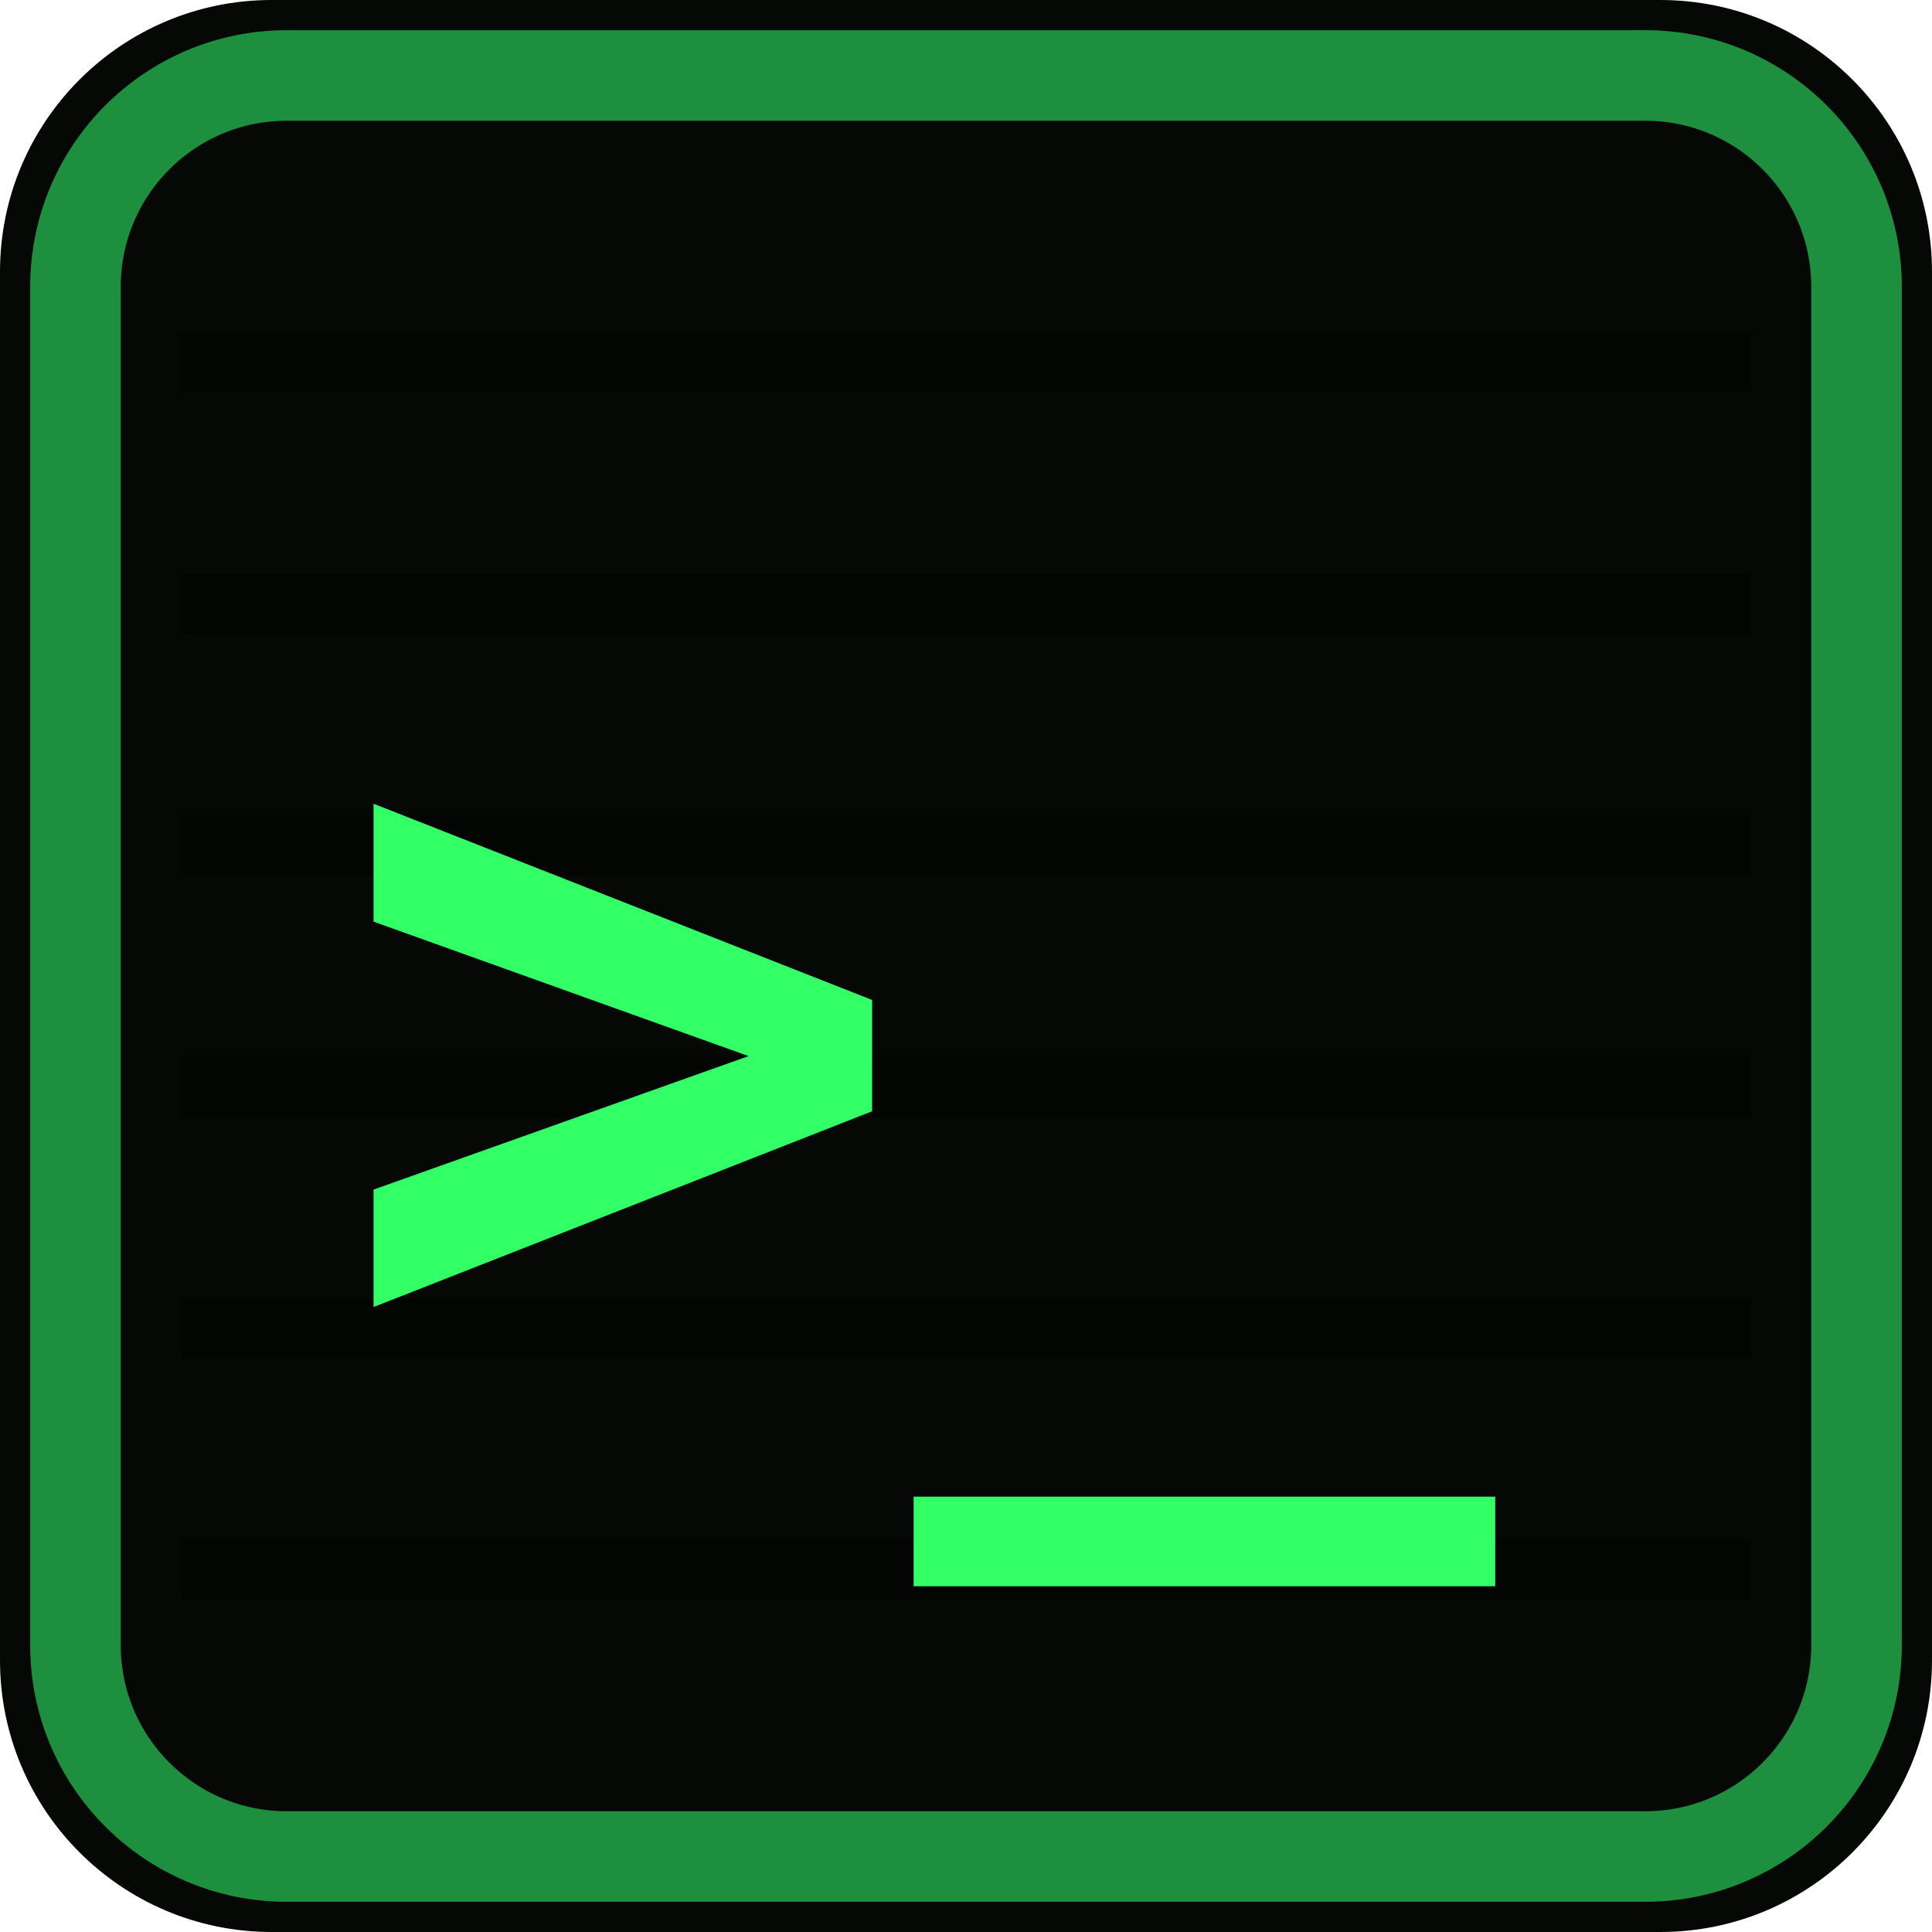
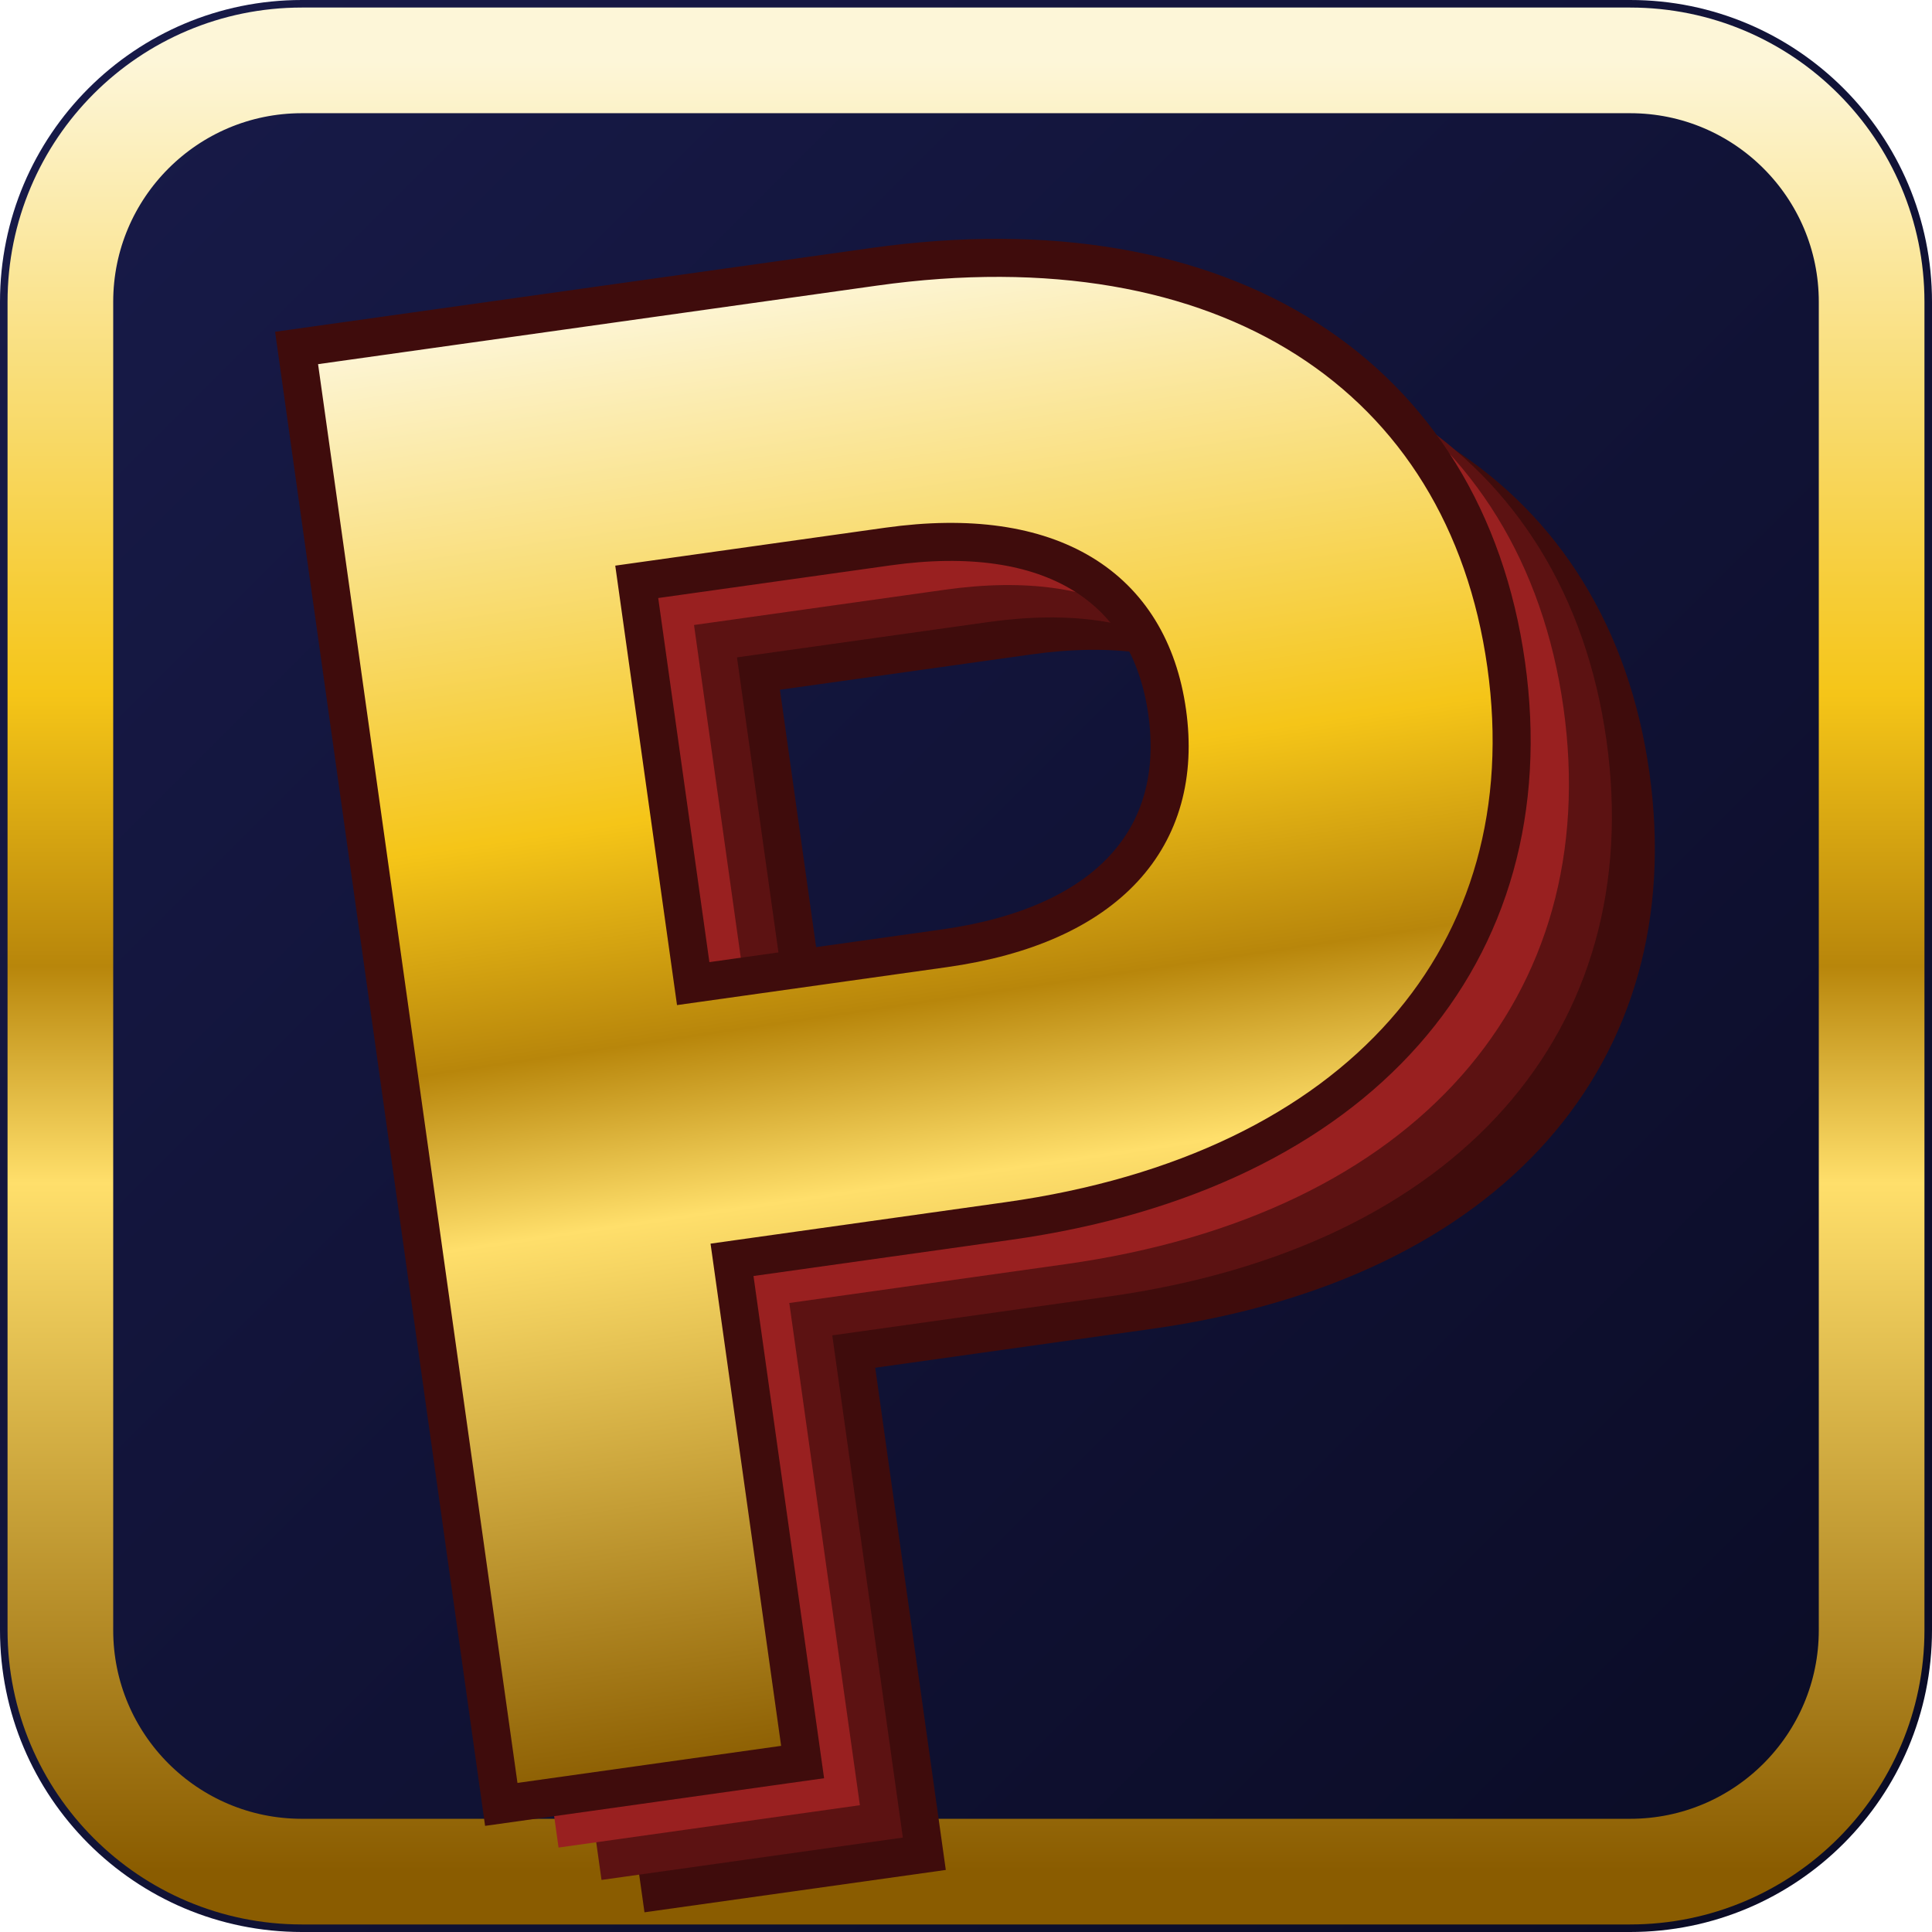
<svg xmlns="http://www.w3.org/2000/svg" viewBox="0 0 64 64">
-   <rect width="64" height="64" rx="9" fill="#050805" />
-   <rect x="2.5" y="2.5" width="59" height="59" rx="7" fill="none" stroke="#1d8f3e" stroke-width="3" />
-   <path d="M6 12h52M6 20h52M6 28h52M6 36h52M6 44h52M6 52h52" stroke="#000" stroke-width="2" opacity="0.35" />
-   <text x="11" y="45" font-family="ui-monospace, Menlo, monospace" font-size="32" font-weight="700" fill="#33ff66">&gt;_</text>
+   <defs>
+     <linearGradient id="chrome" x1="0" y1="0" x2="0" y2="1">
+       <stop offset="0" stop-color="#fdf6d8" />
+       <stop offset="0.35" stop-color="#f5c518" />
+       <stop offset="0.5" stop-color="#b8860b" />
+       <stop offset="0.62" stop-color="#ffdf6b" />
+       <stop offset="1" stop-color="#8a5c00" />
+     </linearGradient>
+     <linearGradient id="cardbg" x1="0" y1="0" x2="1" y2="1">
+       <stop offset="0" stop-color="#181b4a" />
+       <stop offset="1" stop-color="#0a0b24" />
+     </linearGradient>
+     <path id="pshape" fill-rule="evenodd" d="M96 62 h46 c28 0 45 15 45 38 c0 23 -17 38 -45 38 h-22 v40 h-24 Z M120 84 v32 h20 c13 0 20 -6 20 -16 c0 -10 -7 -16 -20 -16 Z" />
+   </defs>
+   <rect width="64" height="64" rx="10" fill="url(#cardbg)" />
+   <rect x="2" y="2" width="60" height="60" rx="8" fill="none" stroke="url(#chrome)" stroke-width="3.5" />
+   <g transform="rotate(-8 32 32)">
+     <g transform="translate(32,33) scale(0.42) translate(-141.5,-120)">
+       <use href="#pshape" fill="#3f0c0c" transform="translate(10,10)" />
+       <use href="#pshape" fill="#5c1212" transform="translate(7,7)" />
+       <use href="#pshape" fill="#992020" transform="translate(4,4)" />
+       <use href="#pshape" fill="url(#chrome)" stroke="#3f0c0c" stroke-width="3" />
+     </g>
+   </g>
</svg>
